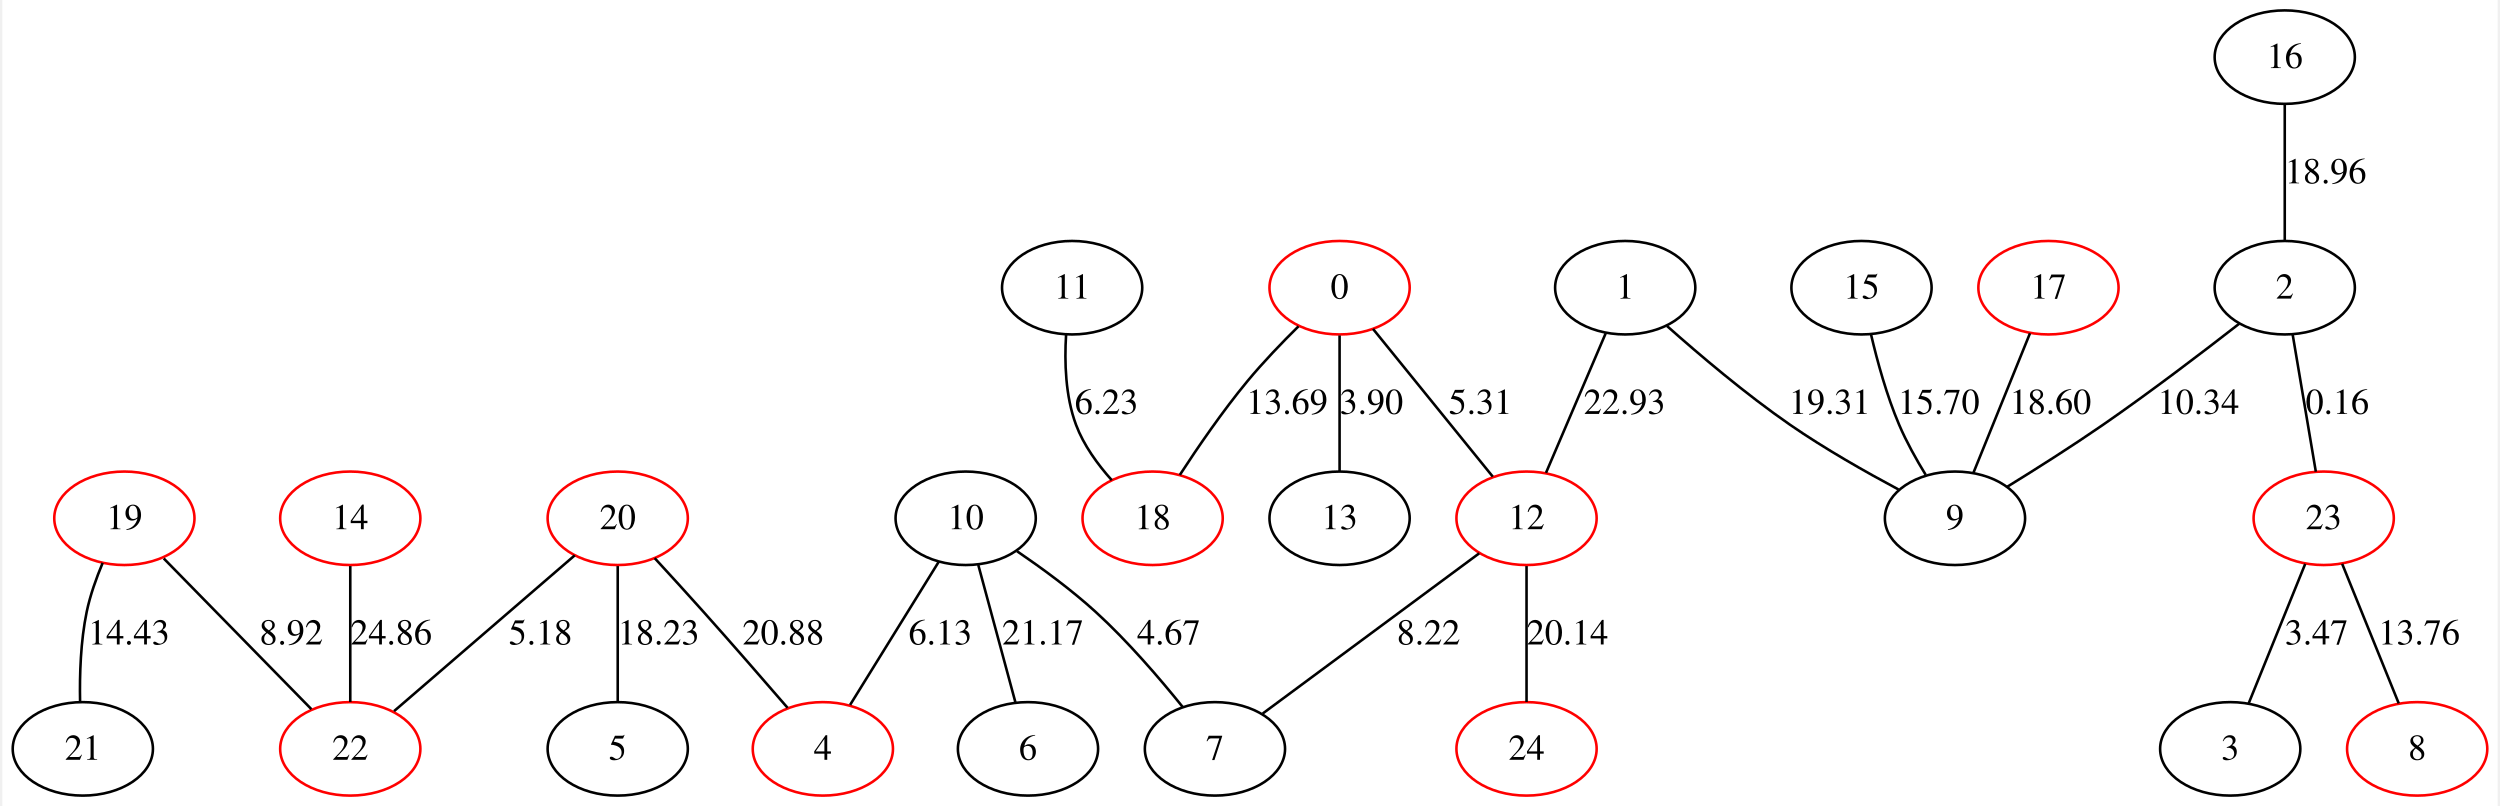
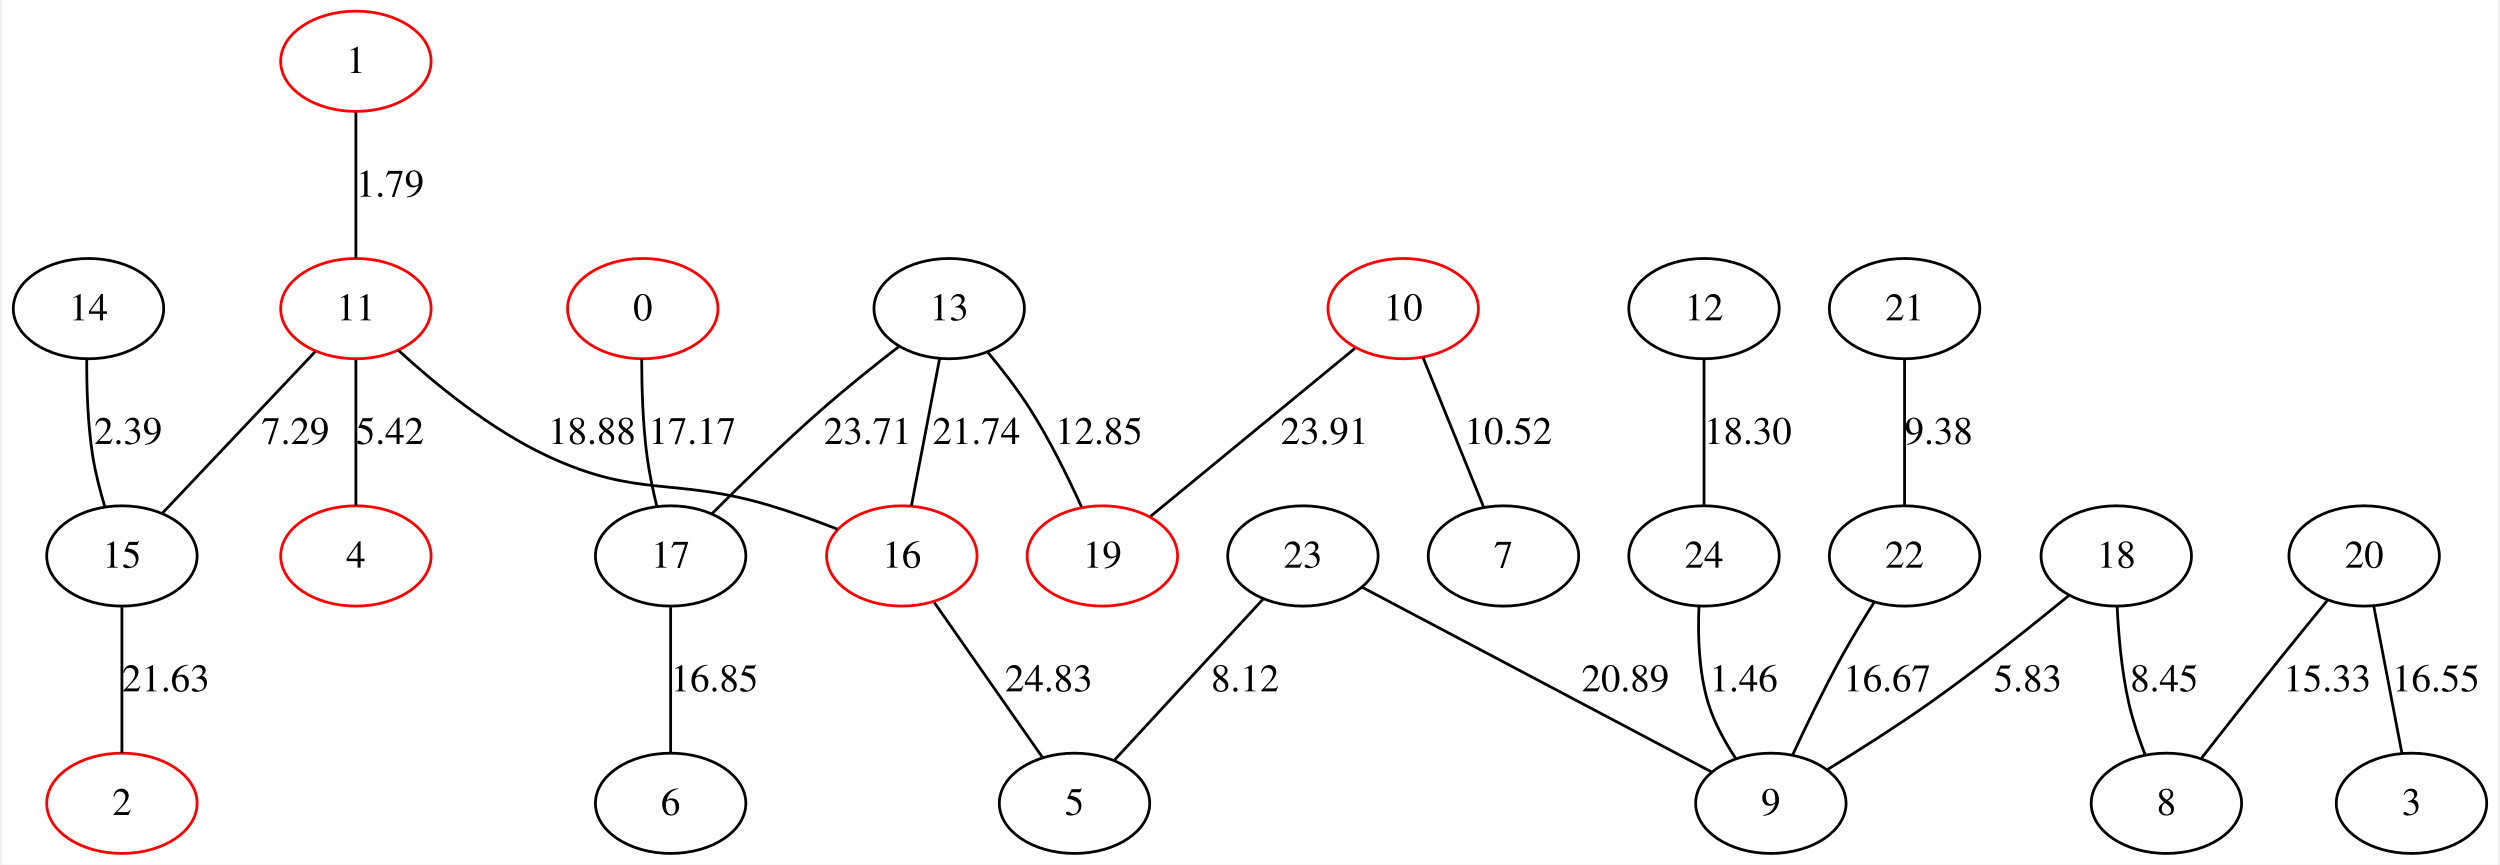
- <svg xmlns="http://www.w3.org/2000/svg" width="1920px" height="619px" viewBox="0.00 0.00 961.00 310.40">
+ <svg xmlns="http://www.w3.org/2000/svg" width="1920px" height="664px" viewBox="0.00 0.00 896.00 310.40">
  <g id="graph0" class="graph" transform="scale(1.0 1.0) rotate(0) translate(4 306.4)">
-     <polygon fill="#ffffff" stroke="transparent" points="-4,4 -4,-306.4 957,-306.4 957,4 -4,4" />
+     <polygon fill="#ffffff" stroke="transparent" points="-4,4 -4,-306.4 892,-306.4 892,4 -4,4" />
    <g id="node1" class="node">
-       <ellipse fill="none" stroke="#ff0000" cx="130" cy="-18" rx="27" ry="18" />
-       <text text-anchor="middle" x="130" y="-13.8" font-family="Times,serif" font-size="14.00" fill="#000000">22</text>
+       <ellipse fill="none" stroke="#000000" cx="679" cy="-106.8" rx="27" ry="18" />
+       <text text-anchor="middle" x="679" y="-102.6" font-family="Times,serif" font-size="14.00" fill="#000000">22</text>
    </g>
    <g id="node2" class="node">
-       <ellipse fill="none" stroke="#ff0000" cx="890" cy="-106.8" rx="27" ry="18" />
-       <text text-anchor="middle" x="890" y="-102.6" font-family="Times,serif" font-size="14.00" fill="#000000">23</text>
+       <ellipse fill="none" stroke="#000000" cx="631" cy="-18" rx="27" ry="18" />
+       <text text-anchor="middle" x="631" y="-13.8" font-family="Times,serif" font-size="14.00" fill="#000000">9</text>
+     </g>
+     <g id="edge1" class="edge">
+       <path fill="none" stroke="#000000" d="M668.085,-90.177C664.273,-84.158 660.061,-77.253 656.5,-70.8 650.106,-59.214 643.63,-45.779 638.804,-35.361" />
+       <text text-anchor="middle" x="672.75" y="-58.2" font-family="Times,serif" font-size="14.00" fill="#000000">16.67</text>
    </g>
    <g id="node3" class="node">
-       <ellipse fill="none" stroke="#000000" cx="854" cy="-18" rx="27" ry="18" />
-       <text text-anchor="middle" x="854" y="-13.8" font-family="Times,serif" font-size="14.00" fill="#000000">3</text>
-     </g>
-     <g id="edge1" class="edge">
-       <path fill="none" stroke="#000000" d="M882.888,-89.256C876.576,-73.688 867.404,-51.064 861.098,-35.508" />
-       <text text-anchor="middle" x="887.25" y="-58.2" font-family="Times,serif" font-size="14.00" fill="#000000">3.47</text>
+       <ellipse fill="none" stroke="#000000" cx="463" cy="-106.8" rx="27" ry="18" />
+       <text text-anchor="middle" x="463" y="-102.6" font-family="Times,serif" font-size="14.00" fill="#000000">23</text>
+     </g>
+     <g id="edge2" class="edge">
+       <path fill="none" stroke="#000000" d="M484.277,-95.553C516.505,-78.519 577.349,-46.358 609.631,-29.295" />
+       <text text-anchor="middle" x="578.75" y="-58.2" font-family="Times,serif" font-size="14.00" fill="#000000">20.89</text>
    </g>
    <g id="node4" class="node">
-       <ellipse fill="none" stroke="#ff0000" cx="926" cy="-18" rx="27" ry="18" />
-       <text text-anchor="middle" x="926" y="-13.8" font-family="Times,serif" font-size="14.00" fill="#000000">8</text>
-     </g>
-     <g id="edge2" class="edge">
-       <path fill="none" stroke="#000000" d="M897.112,-89.256C903.424,-73.688 912.596,-51.064 918.902,-35.508" />
-       <text text-anchor="middle" x="926.75" y="-58.2" font-family="Times,serif" font-size="14.00" fill="#000000">13.76</text>
+       <ellipse fill="none" stroke="#000000" cx="381" cy="-18" rx="27" ry="18" />
+       <text text-anchor="middle" x="381" y="-13.8" font-family="Times,serif" font-size="14.00" fill="#000000">5</text>
+     </g>
+     <g id="edge3" class="edge">
+       <path fill="none" stroke="#000000" d="M448.717,-91.332C433.758,-75.133 410.395,-49.833 395.395,-33.589" />
+       <text text-anchor="middle" x="442.25" y="-58.2" font-family="Times,serif" font-size="14.00" fill="#000000">8.12</text>
    </g>
    <g id="node5" class="node">
-       <ellipse fill="none" stroke="#ff0000" cx="583" cy="-18" rx="27" ry="18" />
-       <text text-anchor="middle" x="583" y="-13.8" font-family="Times,serif" font-size="14.00" fill="#000000">24</text>
+       <ellipse fill="none" stroke="#000000" cx="607" cy="-106.8" rx="27" ry="18" />
+       <text text-anchor="middle" x="607" y="-102.6" font-family="Times,serif" font-size="14.00" fill="#000000">24</text>
+     </g>
+     <g id="edge4" class="edge">
+       <path fill="none" stroke="#000000" d="M605.203,-88.827C604.729,-78.436 605.104,-65.236 608.5,-54 610.632,-46.945 614.532,-39.908 618.493,-33.953" />
+       <text text-anchor="middle" x="621.25" y="-58.2" font-family="Times,serif" font-size="14.00" fill="#000000">1.46</text>
    </g>
    <g id="node6" class="node">
-       <ellipse fill="none" stroke="#000000" cx="367" cy="-106.8" rx="27" ry="18" />
-       <text text-anchor="middle" x="367" y="-102.6" font-family="Times,serif" font-size="14.00" fill="#000000">10</text>
+       <ellipse fill="none" stroke="#ff0000" cx="499" cy="-195.6" rx="27" ry="18" />
+       <text text-anchor="middle" x="499" y="-191.4" font-family="Times,serif" font-size="14.00" fill="#000000">10</text>
    </g>
    <g id="node7" class="node">
-       <ellipse fill="none" stroke="#000000" cx="463" cy="-18" rx="27" ry="18" />
-       <text text-anchor="middle" x="463" y="-13.8" font-family="Times,serif" font-size="14.00" fill="#000000">7</text>
-     </g>
-     <g id="edge3" class="edge">
-       <path fill="none" stroke="#000000" d="M386.791,-94.107C396.319,-87.615 407.671,-79.302 417,-70.8 429.4,-59.499 441.798,-45.039 450.594,-34.109" />
-       <text text-anchor="middle" x="445.25" y="-58.2" font-family="Times,serif" font-size="14.00" fill="#000000">4.67</text>
+       <ellipse fill="none" stroke="#ff0000" cx="391" cy="-106.8" rx="27" ry="18" />
+       <text text-anchor="middle" x="391" y="-102.6" font-family="Times,serif" font-size="14.00" fill="#000000">19</text>
+     </g>
+     <g id="edge5" class="edge">
+       <path fill="none" stroke="#000000" d="M481.648,-181.333C461.494,-164.762 428.445,-137.588 408.309,-121.032" />
+       <text text-anchor="middle" x="470.75" y="-147" font-family="Times,serif" font-size="14.00" fill="#000000">23.91</text>
    </g>
    <g id="node8" class="node">
-       <ellipse fill="none" stroke="#ff0000" cx="312" cy="-18" rx="27" ry="18" />
-       <text text-anchor="middle" x="312" y="-13.8" font-family="Times,serif" font-size="14.00" fill="#000000">4</text>
-     </g>
-     <g id="edge4" class="edge">
-       <path fill="none" stroke="#000000" d="M356.655,-90.097C346.884,-74.322 332.302,-50.779 322.486,-34.93" />
-       <text text-anchor="middle" x="357.25" y="-58.2" font-family="Times,serif" font-size="14.00" fill="#000000">6.13</text>
+       <ellipse fill="none" stroke="#000000" cx="535" cy="-106.8" rx="27" ry="18" />
+       <text text-anchor="middle" x="535" y="-102.6" font-family="Times,serif" font-size="14.00" fill="#000000">7</text>
+     </g>
+     <g id="edge6" class="edge">
+       <path fill="none" stroke="#000000" d="M506.112,-178.056C512.424,-162.488 521.596,-139.864 527.902,-124.308" />
+       <text text-anchor="middle" x="536.75" y="-147" font-family="Times,serif" font-size="14.00" fill="#000000">10.52</text>
    </g>
    <g id="node9" class="node">
-       <ellipse fill="none" stroke="#000000" cx="391" cy="-18" rx="27" ry="18" />
-       <text text-anchor="middle" x="391" y="-13.8" font-family="Times,serif" font-size="14.00" fill="#000000">6</text>
-     </g>
-     <g id="edge5" class="edge">
-       <path fill="none" stroke="#000000" d="M371.857,-88.83C376.021,-73.424 381.989,-51.342 386.151,-35.943" />
-       <text text-anchor="middle" x="396.75" y="-58.2" font-family="Times,serif" font-size="14.00" fill="#000000">21.17</text>
+       <ellipse fill="none" stroke="#ff0000" cx="123" cy="-195.6" rx="27" ry="18" />
+       <text text-anchor="middle" x="123" y="-191.4" font-family="Times,serif" font-size="14.00" fill="#000000">11</text>
    </g>
    <g id="node10" class="node">
-       <ellipse fill="none" stroke="#000000" cx="408" cy="-195.6" rx="27" ry="18" />
-       <text text-anchor="middle" x="408" y="-191.4" font-family="Times,serif" font-size="14.00" fill="#000000">11</text>
+       <ellipse fill="none" stroke="#ff0000" cx="319" cy="-106.8" rx="27" ry="18" />
+       <text text-anchor="middle" x="319" y="-102.6" font-family="Times,serif" font-size="14.00" fill="#000000">16</text>
+     </g>
+     <g id="edge7" class="edge">
+       <path fill="none" stroke="#000000" d="M138.28,-180.615C151.361,-168.624 171.243,-152.296 191.5,-142.8 224.695,-127.24 236.9,-135.384 272,-124.8 279.864,-122.429 288.289,-119.372 295.804,-116.453" />
+       <text text-anchor="middle" x="207.75" y="-147" font-family="Times,serif" font-size="14.00" fill="#000000">18.88</text>
    </g>
    <g id="node11" class="node">
-       <ellipse fill="none" stroke="#ff0000" cx="439" cy="-106.8" rx="27" ry="18" />
-       <text text-anchor="middle" x="439" y="-102.6" font-family="Times,serif" font-size="14.00" fill="#000000">18</text>
-     </g>
-     <g id="edge6" class="edge">
-       <path fill="none" stroke="#000000" d="M405.67,-177.447C405.018,-166.996 405.393,-153.796 409.5,-142.8 412.44,-134.928 417.86,-127.51 423.26,-121.477" />
-       <text text-anchor="middle" x="421.25" y="-147" font-family="Times,serif" font-size="14.00" fill="#000000">6.23</text>
+       <ellipse fill="none" stroke="#000000" cx="39" cy="-106.8" rx="27" ry="18" />
+       <text text-anchor="middle" x="39" y="-102.6" font-family="Times,serif" font-size="14.00" fill="#000000">15</text>
+     </g>
+     <g id="edge8" class="edge">
+       <path fill="none" stroke="#000000" d="M108.368,-180.132C92.951,-163.834 68.818,-138.322 53.464,-122.091" />
+       <text text-anchor="middle" x="101.25" y="-147" font-family="Times,serif" font-size="14.00" fill="#000000">7.29</text>
+     </g>
+     <g id="node13" class="node">
+       <ellipse fill="none" stroke="#ff0000" cx="123" cy="-106.8" rx="27" ry="18" />
+       <text text-anchor="middle" x="123" y="-102.6" font-family="Times,serif" font-size="14.00" fill="#000000">4</text>
+     </g>
+     <g id="edge9" class="edge">
+       <path fill="none" stroke="#000000" d="M123,-177.201C123,-161.859 123,-140.122 123,-124.872" />
+       <text text-anchor="middle" x="135.25" y="-147" font-family="Times,serif" font-size="14.00" fill="#000000">5.42</text>
+     </g>
+     <g id="edge10" class="edge">
+       <path fill="none" stroke="#000000" d="M330.662,-90.097C341.817,-74.121 358.533,-50.178 369.6,-34.328" />
+       <text text-anchor="middle" x="371.75" y="-58.2" font-family="Times,serif" font-size="14.00" fill="#000000">24.83</text>
    </g>
    <g id="node12" class="node">
-       <ellipse fill="none" stroke="#ff0000" cx="583" cy="-106.8" rx="27" ry="18" />
-       <text text-anchor="middle" x="583" y="-102.6" font-family="Times,serif" font-size="14.00" fill="#000000">12</text>
-     </g>
-     <g id="edge7" class="edge">
-       <path fill="none" stroke="#000000" d="M583,-88.401C583,-73.059 583,-51.322 583,-36.072" />
-       <text text-anchor="middle" x="598.75" y="-58.2" font-family="Times,serif" font-size="14.00" fill="#000000">20.14</text>
-     </g>
-     <g id="edge8" class="edge">
-       <path fill="none" stroke="#000000" d="M564.775,-93.313C542.22,-76.623 504.031,-48.362 481.397,-31.614" />
-       <text text-anchor="middle" x="545.25" y="-58.2" font-family="Times,serif" font-size="14.00" fill="#000000">8.22</text>
-     </g>
-     <g id="node13" class="node">
-       <ellipse fill="none" stroke="#000000" cx="511" cy="-106.8" rx="27" ry="18" />
-       <text text-anchor="middle" x="511" y="-102.6" font-family="Times,serif" font-size="14.00" fill="#000000">13</text>
+       <ellipse fill="none" stroke="#ff0000" cx="39" cy="-18" rx="27" ry="18" />
+       <text text-anchor="middle" x="39" y="-13.8" font-family="Times,serif" font-size="14.00" fill="#000000">2</text>
+     </g>
+     <g id="edge11" class="edge">
+       <path fill="none" stroke="#000000" d="M39,-88.401C39,-73.059 39,-51.322 39,-36.072" />
+       <text text-anchor="middle" x="54.75" y="-58.2" font-family="Times,serif" font-size="14.00" fill="#000000">21.63</text>
    </g>
    <g id="node14" class="node">
-       <ellipse fill="none" stroke="#ff0000" cx="130" cy="-106.8" rx="27" ry="18" />
-       <text text-anchor="middle" x="130" y="-102.6" font-family="Times,serif" font-size="14.00" fill="#000000">14</text>
-     </g>
-     <g id="edge9" class="edge">
-       <path fill="none" stroke="#000000" d="M130,-88.401C130,-73.059 130,-51.322 130,-36.072" />
-       <text text-anchor="middle" x="145.75" y="-58.2" font-family="Times,serif" font-size="14.00" fill="#000000">24.86</text>
+       <ellipse fill="none" stroke="#000000" cx="607" cy="-195.6" rx="27" ry="18" />
+       <text text-anchor="middle" x="607" y="-191.4" font-family="Times,serif" font-size="14.00" fill="#000000">12</text>
+     </g>
+     <g id="edge12" class="edge">
+       <path fill="none" stroke="#000000" d="M607,-177.201C607,-161.859 607,-140.122 607,-124.872" />
+       <text text-anchor="middle" x="622.75" y="-147" font-family="Times,serif" font-size="14.00" fill="#000000">18.30</text>
    </g>
    <g id="node15" class="node">
-       <ellipse fill="none" stroke="#000000" cx="712" cy="-195.6" rx="27" ry="18" />
-       <text text-anchor="middle" x="712" y="-191.4" font-family="Times,serif" font-size="14.00" fill="#000000">15</text>
+       <ellipse fill="none" stroke="#000000" cx="336" cy="-195.6" rx="27" ry="18" />
+       <text text-anchor="middle" x="336" y="-191.4" font-family="Times,serif" font-size="14.00" fill="#000000">13</text>
+     </g>
+     <g id="edge15" class="edge">
+       <path fill="none" stroke="#000000" d="M349.783,-180.039C354.883,-173.898 360.511,-166.637 365,-159.6 372.144,-148.401 378.737,-134.961 383.496,-124.443" />
+       <text text-anchor="middle" x="389.75" y="-147" font-family="Times,serif" font-size="14.00" fill="#000000">12.85</text>
+     </g>
+     <g id="edge13" class="edge">
+       <path fill="none" stroke="#000000" d="M332.56,-177.63C329.61,-162.224 325.383,-140.142 322.435,-124.743" />
+       <text text-anchor="middle" x="345.75" y="-147" font-family="Times,serif" font-size="14.00" fill="#000000">21.74</text>
    </g>
    <g id="node16" class="node">
-       <ellipse fill="none" stroke="#000000" cx="748" cy="-106.8" rx="27" ry="18" />
-       <text text-anchor="middle" x="748" y="-102.6" font-family="Times,serif" font-size="14.00" fill="#000000">9</text>
-     </g>
-     <g id="edge10" class="edge">
-       <path fill="none" stroke="#000000" d="M715.669,-177.594C718.101,-167.192 721.726,-153.992 726.5,-142.8 729.299,-136.238 733.106,-129.424 736.739,-123.513" />
-       <text text-anchor="middle" x="741.75" y="-147" font-family="Times,serif" font-size="14.00" fill="#000000">15.70</text>
+       <ellipse fill="none" stroke="#000000" cx="236" cy="-106.8" rx="27" ry="18" />
+       <text text-anchor="middle" x="236" y="-102.6" font-family="Times,serif" font-size="14.00" fill="#000000">17</text>
+     </g>
+     <g id="edge14" class="edge">
+       <path fill="none" stroke="#000000" d="M317.945,-181.984C309.455,-175.413 299.289,-167.3 290.5,-159.6 276.627,-147.446 261.628,-132.794 250.884,-122.012" />
+       <text text-anchor="middle" x="306.75" y="-147" font-family="Times,serif" font-size="14.00" fill="#000000">23.71</text>
    </g>
    <g id="node17" class="node">
-       <ellipse fill="none" stroke="#000000" cx="875" cy="-284.4" rx="27" ry="18" />
-       <text text-anchor="middle" x="875" y="-280.2" font-family="Times,serif" font-size="14.00" fill="#000000">16</text>
+       <ellipse fill="none" stroke="#000000" cx="236" cy="-18" rx="27" ry="18" />
+       <text text-anchor="middle" x="236" y="-13.8" font-family="Times,serif" font-size="14.00" fill="#000000">6</text>
+     </g>
+     <g id="edge16" class="edge">
+       <path fill="none" stroke="#000000" d="M236,-88.401C236,-73.059 236,-51.322 236,-36.072" />
+       <text text-anchor="middle" x="251.75" y="-58.2" font-family="Times,serif" font-size="14.00" fill="#000000">16.85</text>
    </g>
    <g id="node18" class="node">
-       <ellipse fill="none" stroke="#000000" cx="875" cy="-195.6" rx="27" ry="18" />
-       <text text-anchor="middle" x="875" y="-191.4" font-family="Times,serif" font-size="14.00" fill="#000000">2</text>
-     </g>
-     <g id="edge11" class="edge">
-       <path fill="none" stroke="#000000" d="M875,-266.001C875,-250.659 875,-228.922 875,-213.672" />
-       <text text-anchor="middle" x="890.75" y="-235.8" font-family="Times,serif" font-size="14.00" fill="#000000">18.96</text>
-     </g>
-     <g id="edge12" class="edge">
-       <path fill="none" stroke="#000000" d="M878.035,-177.63C880.638,-162.224 884.368,-140.142 886.969,-124.743" />
-       <text text-anchor="middle" x="895.25" y="-147" font-family="Times,serif" font-size="14.00" fill="#000000">0.16</text>
-     </g>
-     <g id="edge13" class="edge">
-       <path fill="none" stroke="#000000" d="M857.461,-181.731C843.48,-170.833 823.283,-155.436 805,-142.8 792.965,-134.482 779.093,-125.704 768.047,-118.898" />
-       <text text-anchor="middle" x="841.75" y="-147" font-family="Times,serif" font-size="14.00" fill="#000000">10.34</text>
+       <ellipse fill="none" stroke="#000000" cx="27" cy="-195.6" rx="27" ry="18" />
+       <text text-anchor="middle" x="27" y="-191.4" font-family="Times,serif" font-size="14.00" fill="#000000">14</text>
+     </g>
+     <g id="edge17" class="edge">
+       <path fill="none" stroke="#000000" d="M26.378,-177.411C26.312,-167.183 26.704,-154.214 28.5,-142.8 29.451,-136.755 31.12,-130.295 32.85,-124.54" />
+       <text text-anchor="middle" x="41.25" y="-147" font-family="Times,serif" font-size="14.00" fill="#000000">2.39</text>
    </g>
    <g id="node19" class="node">
-       <ellipse fill="none" stroke="#ff0000" cx="784" cy="-195.6" rx="27" ry="18" />
-       <text text-anchor="middle" x="784" y="-191.4" font-family="Times,serif" font-size="14.00" fill="#000000">17</text>
-     </g>
-     <g id="edge14" class="edge">
-       <path fill="none" stroke="#000000" d="M776.888,-178.056C770.576,-162.488 761.404,-139.864 755.098,-124.308" />
-       <text text-anchor="middle" x="784.75" y="-147" font-family="Times,serif" font-size="14.00" fill="#000000">18.60</text>
+       <ellipse fill="none" stroke="#000000" cx="755" cy="-106.8" rx="27" ry="18" />
+       <text text-anchor="middle" x="755" y="-102.6" font-family="Times,serif" font-size="14.00" fill="#000000">18</text>
+     </g>
+     <g id="edge19" class="edge">
+       <path fill="none" stroke="#000000" d="M738.024,-92.62C724.701,-81.689 705.535,-66.396 688,-54 676.149,-45.622 662.405,-36.914 651.383,-30.161" />
+       <text text-anchor="middle" x="723.25" y="-58.2" font-family="Times,serif" font-size="14.00" fill="#000000">5.83</text>
    </g>
    <g id="node20" class="node">
-       <ellipse fill="none" stroke="#ff0000" cx="43" cy="-106.8" rx="27" ry="18" />
-       <text text-anchor="middle" x="43" y="-102.6" font-family="Times,serif" font-size="14.00" fill="#000000">19</text>
-     </g>
-     <g id="edge16" class="edge">
-       <path fill="none" stroke="#000000" d="M58.154,-91.332C74.123,-75.034 99.117,-49.522 115.019,-33.291" />
-       <text text-anchor="middle" x="107.25" y="-58.2" font-family="Times,serif" font-size="14.00" fill="#000000">8.92</text>
+       <ellipse fill="none" stroke="#000000" cx="773" cy="-18" rx="27" ry="18" />
+       <text text-anchor="middle" x="773" y="-13.8" font-family="Times,serif" font-size="14.00" fill="#000000">8</text>
+     </g>
+     <g id="edge18" class="edge">
+       <path fill="none" stroke="#000000" d="M755.329,-88.529C755.819,-78.275 756.949,-65.308 759.5,-54 760.91,-47.749 763.161,-41.124 765.424,-35.284" />
+       <text text-anchor="middle" x="772.25" y="-58.2" font-family="Times,serif" font-size="14.00" fill="#000000">8.45</text>
    </g>
    <g id="node21" class="node">
-       <ellipse fill="none" stroke="#000000" cx="27" cy="-18" rx="27" ry="18" />
-       <text text-anchor="middle" x="27" y="-13.8" font-family="Times,serif" font-size="14.00" fill="#000000">21</text>
-     </g>
-     <g id="edge15" class="edge">
-       <path fill="none" stroke="#000000" d="M34.636,-89.611C32.19,-83.778 29.821,-77.132 28.5,-70.8 26.14,-59.489 25.74,-46.521 25.942,-36.268" />
-       <text text-anchor="middle" x="44.75" y="-58.2" font-family="Times,serif" font-size="14.00" fill="#000000">14.43</text>
+       <ellipse fill="none" stroke="#ff0000" cx="226" cy="-195.6" rx="27" ry="18" />
+       <text text-anchor="middle" x="226" y="-191.4" font-family="Times,serif" font-size="14.00" fill="#000000">0</text>
+     </g>
+     <g id="edge20" class="edge">
+       <path fill="none" stroke="#000000" d="M225.608,-177.445C225.614,-167.227 226.001,-154.257 227.5,-142.8 228.283,-136.815 229.637,-130.371 231.037,-124.612" />
+       <text text-anchor="middle" x="243.75" y="-147" font-family="Times,serif" font-size="14.00" fill="#000000">17.17</text>
    </g>
    <g id="node22" class="node">
-       <ellipse fill="none" stroke="#ff0000" cx="511" cy="-195.6" rx="27" ry="18" />
-       <text text-anchor="middle" x="511" y="-191.4" font-family="Times,serif" font-size="14.00" fill="#000000">0</text>
-     </g>
-     <g id="edge19" class="edge">
-       <path fill="none" stroke="#000000" d="M495.186,-180.737C488.809,-174.45 481.546,-166.901 475.5,-159.6 465.976,-148.099 456.422,-134.171 449.479,-123.509" />
-       <text text-anchor="middle" x="490.75" y="-147" font-family="Times,serif" font-size="14.00" fill="#000000">13.69</text>
-     </g>
-     <g id="edge17" class="edge">
-       <path fill="none" stroke="#000000" d="M523.872,-179.724C536.897,-163.661 556.925,-138.959 569.996,-122.838" />
-       <text text-anchor="middle" x="565.25" y="-147" font-family="Times,serif" font-size="14.00" fill="#000000">5.31</text>
-     </g>
-     <g id="edge18" class="edge">
-       <path fill="none" stroke="#000000" d="M511,-177.201C511,-161.859 511,-140.122 511,-124.872" />
-       <text text-anchor="middle" x="523.25" y="-147" font-family="Times,serif" font-size="14.00" fill="#000000">3.90</text>
+       <ellipse fill="none" stroke="#ff0000" cx="123" cy="-284.4" rx="27" ry="18" />
+       <text text-anchor="middle" x="123" y="-280.2" font-family="Times,serif" font-size="14.00" fill="#000000">1</text>
+     </g>
+     <g id="edge21" class="edge">
+       <path fill="none" stroke="#000000" d="M123,-266.001C123,-250.659 123,-228.922 123,-213.672" />
+       <text text-anchor="middle" x="135.25" y="-235.8" font-family="Times,serif" font-size="14.00" fill="#000000">1.79</text>
    </g>
    <g id="node23" class="node">
-       <ellipse fill="none" stroke="#000000" cx="621" cy="-195.6" rx="27" ry="18" />
-       <text text-anchor="middle" x="621" y="-191.4" font-family="Times,serif" font-size="14.00" fill="#000000">1</text>
-     </g>
-     <g id="edge20" class="edge">
-       <path fill="none" stroke="#000000" d="M613.492,-178.056C606.831,-162.488 597.149,-139.864 590.492,-124.308" />
-       <text text-anchor="middle" x="620.75" y="-147" font-family="Times,serif" font-size="14.00" fill="#000000">22.93</text>
-     </g>
-     <g id="edge21" class="edge">
-       <path fill="none" stroke="#000000" d="M637.075,-180.864C649.546,-169.777 667.515,-154.537 684.5,-142.8 697.845,-133.578 713.72,-124.578 726.259,-117.883" />
-       <text text-anchor="middle" x="699.75" y="-147" font-family="Times,serif" font-size="14.00" fill="#000000">19.31</text>
+       <ellipse fill="none" stroke="#000000" cx="861" cy="-18" rx="27" ry="18" />
+       <text text-anchor="middle" x="861" y="-13.8" font-family="Times,serif" font-size="14.00" fill="#000000">3</text>
    </g>
    <g id="node24" class="node">
-       <ellipse fill="none" stroke="#000000" cx="233" cy="-18" rx="27" ry="18" />
-       <text text-anchor="middle" x="233" y="-13.8" font-family="Times,serif" font-size="14.00" fill="#000000">5</text>
+       <ellipse fill="none" stroke="#000000" cx="844" cy="-106.8" rx="27" ry="18" />
+       <text text-anchor="middle" x="844" y="-102.6" font-family="Times,serif" font-size="14.00" fill="#000000">20</text>
+     </g>
+     <g id="edge23" class="edge">
+       <path fill="none" stroke="#000000" d="M830.713,-90.728C825.615,-84.524 819.76,-77.354 814.5,-70.8 804.721,-58.615 793.809,-44.72 785.629,-34.243" />
+       <text text-anchor="middle" x="830.75" y="-58.2" font-family="Times,serif" font-size="14.00" fill="#000000">15.33</text>
+     </g>
+     <g id="edge22" class="edge">
+       <path fill="none" stroke="#000000" d="M847.44,-88.83C850.39,-73.424 854.617,-51.342 857.565,-35.943" />
+       <text text-anchor="middle" x="869.75" y="-58.2" font-family="Times,serif" font-size="14.00" fill="#000000">16.55</text>
    </g>
    <g id="node25" class="node">
-       <ellipse fill="none" stroke="#ff0000" cx="233" cy="-106.8" rx="27" ry="18" />
-       <text text-anchor="middle" x="233" y="-102.6" font-family="Times,serif" font-size="14.00" fill="#000000">20</text>
+       <ellipse fill="none" stroke="#000000" cx="679" cy="-195.6" rx="27" ry="18" />
+       <text text-anchor="middle" x="679" y="-191.4" font-family="Times,serif" font-size="14.00" fill="#000000">21</text>
    </g>
    <g id="edge24" class="edge">
-       <path fill="none" stroke="#000000" d="M216.451,-92.533C197.344,-76.06 166.084,-49.109 146.85,-32.527" />
-       <text text-anchor="middle" x="203.25" y="-58.2" font-family="Times,serif" font-size="14.00" fill="#000000">5.18</text>
-     </g>
-     <g id="edge23" class="edge">
-       <path fill="none" stroke="#000000" d="M247.218,-91.462C253.072,-85.102 259.898,-77.628 266,-70.8 277.018,-58.471 289.312,-44.34 298.416,-33.801" />
-       <text text-anchor="middle" x="296.75" y="-58.2" font-family="Times,serif" font-size="14.00" fill="#000000">20.88</text>
-     </g>
-     <g id="edge22" class="edge">
-       <path fill="none" stroke="#000000" d="M233,-88.401C233,-73.059 233,-51.322 233,-36.072" />
-       <text text-anchor="middle" x="248.75" y="-58.2" font-family="Times,serif" font-size="14.00" fill="#000000">18.23</text>
+       <path fill="none" stroke="#000000" d="M679,-177.201C679,-161.859 679,-140.122 679,-124.872" />
+       <text text-anchor="middle" x="691.25" y="-147" font-family="Times,serif" font-size="14.00" fill="#000000">9.38</text>
    </g>
  </g>
</svg>
